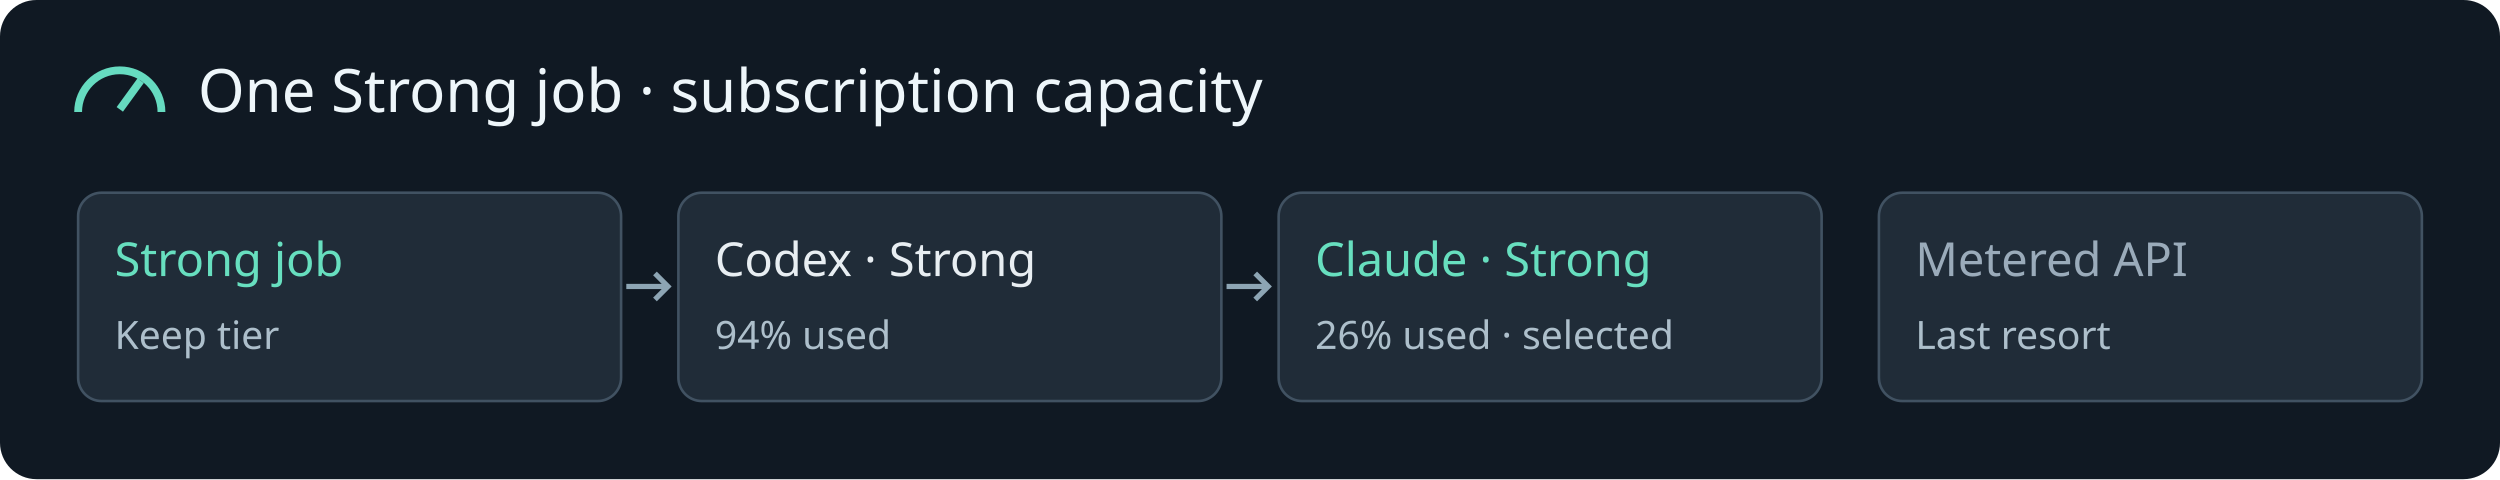
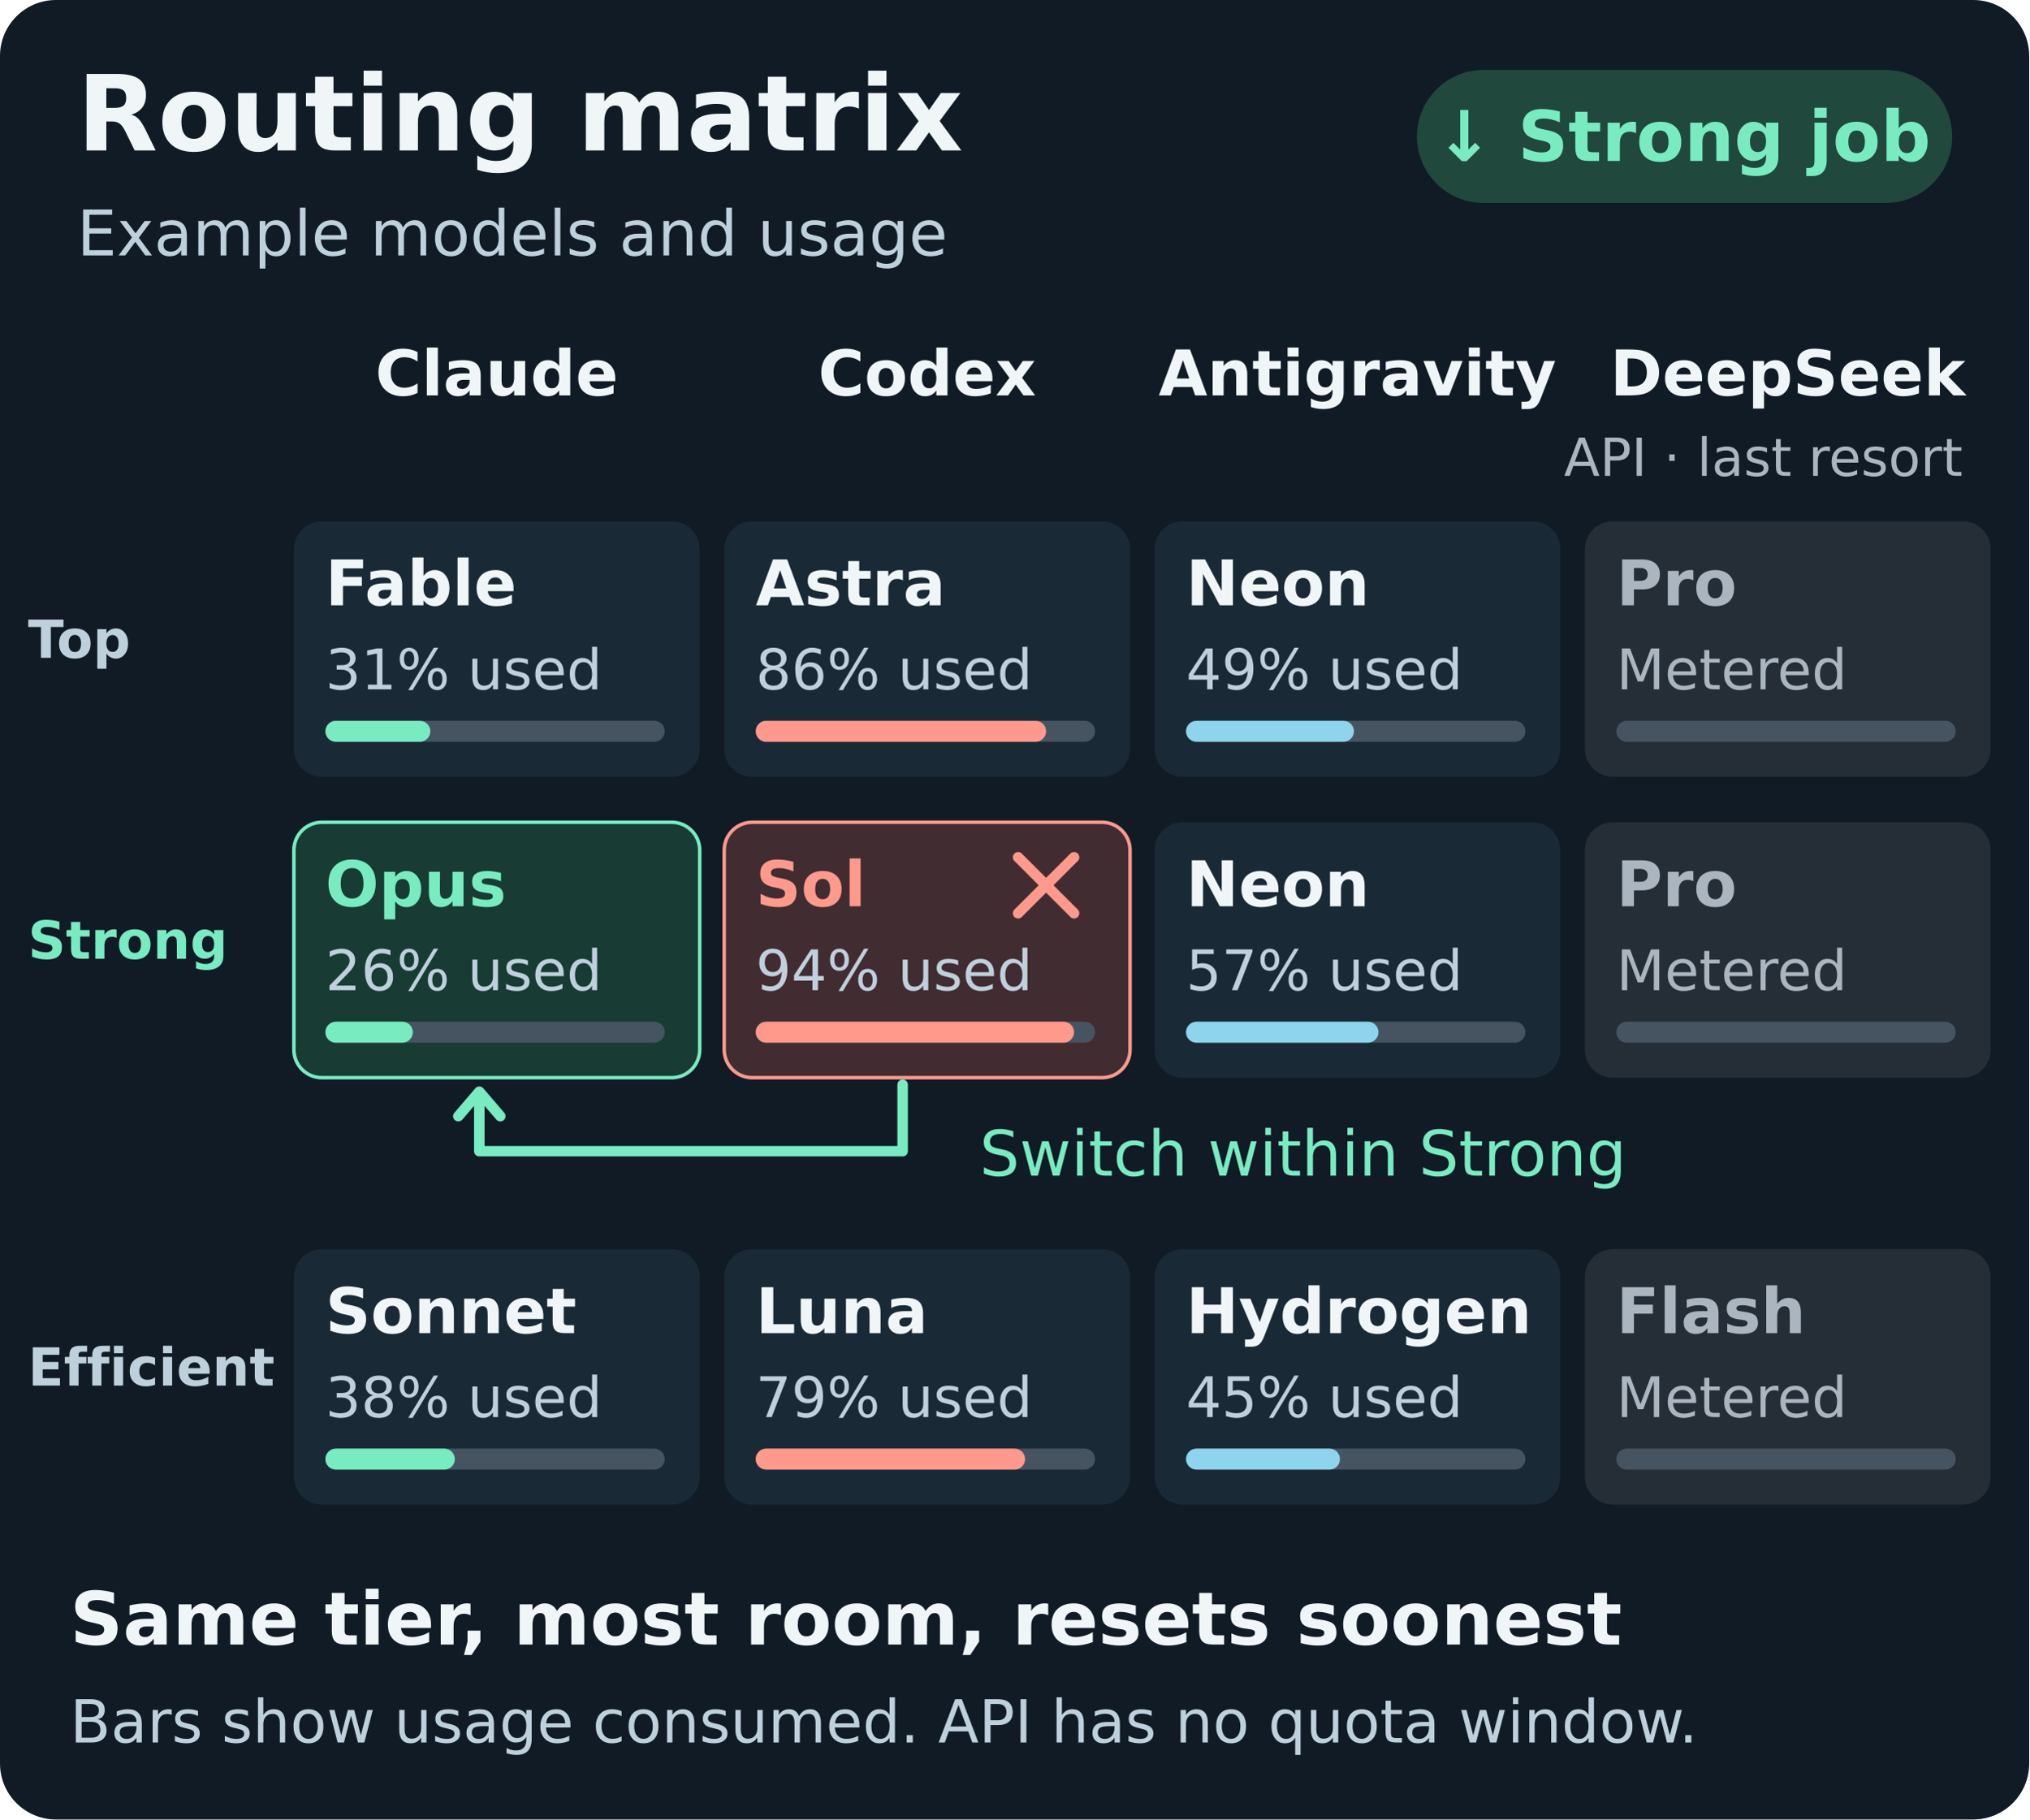
- <svg xmlns="http://www.w3.org/2000/svg" viewBox="0 0 960 184" role="img">
-   <rect width="960" height="184" rx="14" fill="#101923" />
-   <g font-family="system-ui,sans-serif">
-     <path d="M30 43a16 16 0 0 1 32 0 M46 42l8-11" fill="none" stroke="#66dbc0" stroke-width="3" />
-     <text x="76" y="43" fill="#eef6fa" font-size="23">One Strong job · subscription capacity</text>
-     <rect x="30.0" y="74" width="208.5" height="80" rx="9" fill="#202c38" stroke="#415262" />
-     <text x="44.0" y="106" font-size="18" fill="#67dfbf">Strong job</text>
-     <text x="44.0" y="134" font-size="15" fill="#adbfcb">Keep tier</text>
-     <path d="M240.5 110h16m-5-5 5 5-5 5" fill="none" stroke="#8da5b4" stroke-width="2" />
-     <rect x="260.5" y="74" width="208.5" height="80" rx="9" fill="#202c38" stroke="#415262" />
-     <text x="274.5" y="106" font-size="18" fill="#e8eef2">Codex · Strong</text>
-     <text x="274.5" y="134" font-size="15" fill="#adbfcb">94% used</text>
-     <path d="M471.0 110h16m-5-5 5 5-5 5" fill="none" stroke="#8da5b4" stroke-width="2" />
-     <rect x="491.0" y="74" width="208.5" height="80" rx="9" fill="#202c38" stroke="#415262" />
-     <text x="505.0" y="106" font-size="18" fill="#67dfbf">Claude · Strong</text>
-     <text x="505.0" y="134" font-size="15" fill="#adbfcb">26% used · selected</text>
-     <rect x="721.5" y="74" width="208.5" height="80" rx="9" fill="#202c38" stroke="#415262" />
-     <text x="735.5" y="106" font-size="18" fill="#9aabba">Metered API</text>
-     <text x="735.5" y="134" font-size="15" fill="#adbfcb">Last resort</text>
+ <svg xmlns="http://www.w3.org/2000/svg" viewBox="0 0 580 520" role="img" aria-labelledby="title">
+   <rect x="0" y="0" width="580" height="520" rx="16" fill="#101b25" stroke="none" />
+   <g font-family="DejaVu Sans, sans-serif">
+     <text x="22" y="43" fill="#f0f6f7" font-size="30" font-weight="700" text-anchor="start">Routing matrix</text>
+     <text x="22" y="73" fill="#bed0dc" font-size="18" font-weight="400" text-anchor="start">Example models and usage</text>
+     <rect x="405" y="20" width="153" height="38" rx="19" fill="#20483d" stroke="none" />
+     <text x="481" y="46" fill="#78ebc1" font-size="20" font-weight="700" text-anchor="middle">↓ Strong job</text>
+     <text x="142" y="113" fill="#f0f6f7" font-size="18" font-weight="700" text-anchor="middle">Claude</text>
+     <text x="265" y="113" fill="#f0f6f7" font-size="18" font-weight="700" text-anchor="middle">Codex</text>
+     <text x="388" y="113" fill="#f0f6f7" font-size="18" font-weight="700" text-anchor="middle">Antigravity</text>
+     <text x="511" y="113" fill="#f0f6f7" font-size="18" font-weight="700" text-anchor="middle">DeepSeek</text>
+     <text x="504" y="136" fill="#aab5bf" font-size="15" font-weight="400" text-anchor="middle">API · last resort</text>
+     <text x="8" y="188" fill="#bed0dc" font-size="15" font-weight="700" text-anchor="start">Top</text>
+     <rect x="84" y="149" width="116" height="73" rx="8" fill="#1a2936" stroke="none" />
+     <text x="93" y="173" fill="#f0f6f7" font-size="18" font-weight="700" text-anchor="start">Fable</text>
+     <text x="93" y="197" fill="#bed0dc" font-size="16" font-weight="400" text-anchor="start">31% used</text>
+     <rect x="93" y="206" width="97" height="6" rx="3" fill="#465462" stroke="none" />
+     <rect x="93" y="206" width="30" height="6" rx="3" fill="#78ebc1" stroke="none" />
+     <rect x="207" y="149" width="116" height="73" rx="8" fill="#1a2936" stroke="none" />
+     <text x="216" y="173" fill="#f0f6f7" font-size="18" font-weight="700" text-anchor="start">Astra</text>
+     <text x="216" y="197" fill="#bed0dc" font-size="16" font-weight="400" text-anchor="start">86% used</text>
+     <rect x="216" y="206" width="97" height="6" rx="3" fill="#465462" stroke="none" />
+     <rect x="216" y="206" width="83" height="6" rx="3" fill="#ff998b" stroke="none" />
+     <rect x="330" y="149" width="116" height="73" rx="8" fill="#1a2936" stroke="none" />
+     <text x="339" y="173" fill="#f0f6f7" font-size="18" font-weight="700" text-anchor="start">Neon</text>
+     <text x="339" y="197" fill="#bed0dc" font-size="16" font-weight="400" text-anchor="start">49% used</text>
+     <rect x="339" y="206" width="97" height="6" rx="3" fill="#465462" stroke="none" />
+     <rect x="339" y="206" width="48" height="6" rx="3" fill="#8dd4ec" stroke="none" />
+     <rect x="453" y="149" width="116" height="73" rx="8" fill="#252e37" stroke="none" />
+     <text x="462" y="173" fill="#aab5bf" font-size="18" font-weight="700" text-anchor="start">Pro</text>
+     <text x="462" y="197" fill="#aab5bf" font-size="16" font-weight="400" text-anchor="start">Metered</text>
+     <rect x="462" y="206" width="97" height="6" rx="3" fill="#465462" stroke="none" />
+     <rect x="462" y="206" width="0" height="6" rx="3" fill="#aab5bf" stroke="none" />
+     <text x="8" y="274" fill="#78ebc1" font-size="15" font-weight="700" text-anchor="start">Strong</text>
+     <rect x="84" y="235" width="116" height="73" rx="8" fill="#183c33" stroke="#78ebc1" />
+     <text x="93" y="259" fill="#78ebc1" font-size="18" font-weight="700" text-anchor="start">Opus</text>
+     <text x="93" y="283" fill="#bed0dc" font-size="16" font-weight="400" text-anchor="start">26% used</text>
+     <rect x="93" y="292" width="97" height="6" rx="3" fill="#465462" stroke="none" />
+     <rect x="93" y="292" width="25" height="6" rx="3" fill="#78ebc1" stroke="none" />
+     <rect x="207" y="235" width="116" height="73" rx="8" fill="#412c31" stroke="#ff998b" />
+     <text x="216" y="259" fill="#ff998b" font-size="18" font-weight="700" text-anchor="start">Sol</text>
+     <text x="216" y="283" fill="#bed0dc" font-size="16" font-weight="400" text-anchor="start">94% used</text>
+     <rect x="216" y="292" width="97" height="6" rx="3" fill="#465462" stroke="none" />
+     <rect x="216" y="292" width="91" height="6" rx="3" fill="#ff998b" stroke="none" />
+     <path d="M291 245l16 16m0 -16l-16 16" fill="none" stroke="#ff998b" stroke-width="3" stroke-linecap="round" stroke-linejoin="round" />
+     <rect x="330" y="235" width="116" height="73" rx="8" fill="#1a2936" stroke="none" />
+     <text x="339" y="259" fill="#f0f6f7" font-size="18" font-weight="700" text-anchor="start">Neon</text>
+     <text x="339" y="283" fill="#bed0dc" font-size="16" font-weight="400" text-anchor="start">57% used</text>
+     <rect x="339" y="292" width="97" height="6" rx="3" fill="#465462" stroke="none" />
+     <rect x="339" y="292" width="55" height="6" rx="3" fill="#8dd4ec" stroke="none" />
+     <rect x="453" y="235" width="116" height="73" rx="8" fill="#252e37" stroke="none" />
+     <text x="462" y="259" fill="#aab5bf" font-size="18" font-weight="700" text-anchor="start">Pro</text>
+     <text x="462" y="283" fill="#aab5bf" font-size="16" font-weight="400" text-anchor="start">Metered</text>
+     <rect x="462" y="292" width="97" height="6" rx="3" fill="#465462" stroke="none" />
+     <rect x="462" y="292" width="0" height="6" rx="3" fill="#aab5bf" stroke="none" />
+     <text x="8" y="396" fill="#bed0dc" font-size="15" font-weight="700" text-anchor="start">Efficient</text>
+     <rect x="84" y="357" width="116" height="73" rx="8" fill="#1a2936" stroke="none" />
+     <text x="93" y="381" fill="#f0f6f7" font-size="18" font-weight="700" text-anchor="start">Sonnet</text>
+     <text x="93" y="405" fill="#bed0dc" font-size="16" font-weight="400" text-anchor="start">38% used</text>
+     <rect x="93" y="414" width="97" height="6" rx="3" fill="#465462" stroke="none" />
+     <rect x="93" y="414" width="37" height="6" rx="3" fill="#78ebc1" stroke="none" />
+     <rect x="207" y="357" width="116" height="73" rx="8" fill="#1a2936" stroke="none" />
+     <text x="216" y="381" fill="#f0f6f7" font-size="18" font-weight="700" text-anchor="start">Luna</text>
+     <text x="216" y="405" fill="#bed0dc" font-size="16" font-weight="400" text-anchor="start">79% used</text>
+     <rect x="216" y="414" width="97" height="6" rx="3" fill="#465462" stroke="none" />
+     <rect x="216" y="414" width="77" height="6" rx="3" fill="#ff998b" stroke="none" />
+     <rect x="330" y="357" width="116" height="73" rx="8" fill="#1a2936" stroke="none" />
+     <text x="339" y="381" fill="#f0f6f7" font-size="18" font-weight="700" text-anchor="start">Hydrogen</text>
+     <text x="339" y="405" fill="#bed0dc" font-size="16" font-weight="400" text-anchor="start">45% used</text>
+     <rect x="339" y="414" width="97" height="6" rx="3" fill="#465462" stroke="none" />
+     <rect x="339" y="414" width="44" height="6" rx="3" fill="#8dd4ec" stroke="none" />
+     <rect x="453" y="357" width="116" height="73" rx="8" fill="#252e37" stroke="none" />
+     <text x="462" y="381" fill="#aab5bf" font-size="18" font-weight="700" text-anchor="start">Flash</text>
+     <text x="462" y="405" fill="#aab5bf" font-size="16" font-weight="400" text-anchor="start">Metered</text>
+     <rect x="462" y="414" width="97" height="6" rx="3" fill="#465462" stroke="none" />
+     <rect x="462" y="414" width="0" height="6" rx="3" fill="#aab5bf" stroke="none" />
+     <path d="M258 310v19H137v-17m-6 7 6-7 6 7" fill="none" stroke="#78ebc1" stroke-width="3" stroke-linecap="round" stroke-linejoin="round" />
+     <text x="280" y="336" fill="#78ebc1" font-size="18" font-weight="400" text-anchor="start">Switch within Strong</text>
+     <text x="20" y="470" fill="#f0f6f7" font-size="21" font-weight="700" text-anchor="start">Same tier, most room, resets soonest</text>
+     <text x="20" y="498" fill="#bed0dc" font-size="17" font-weight="400" text-anchor="start">Bars show usage consumed. API has no quota window.</text>
  </g>
</svg>
